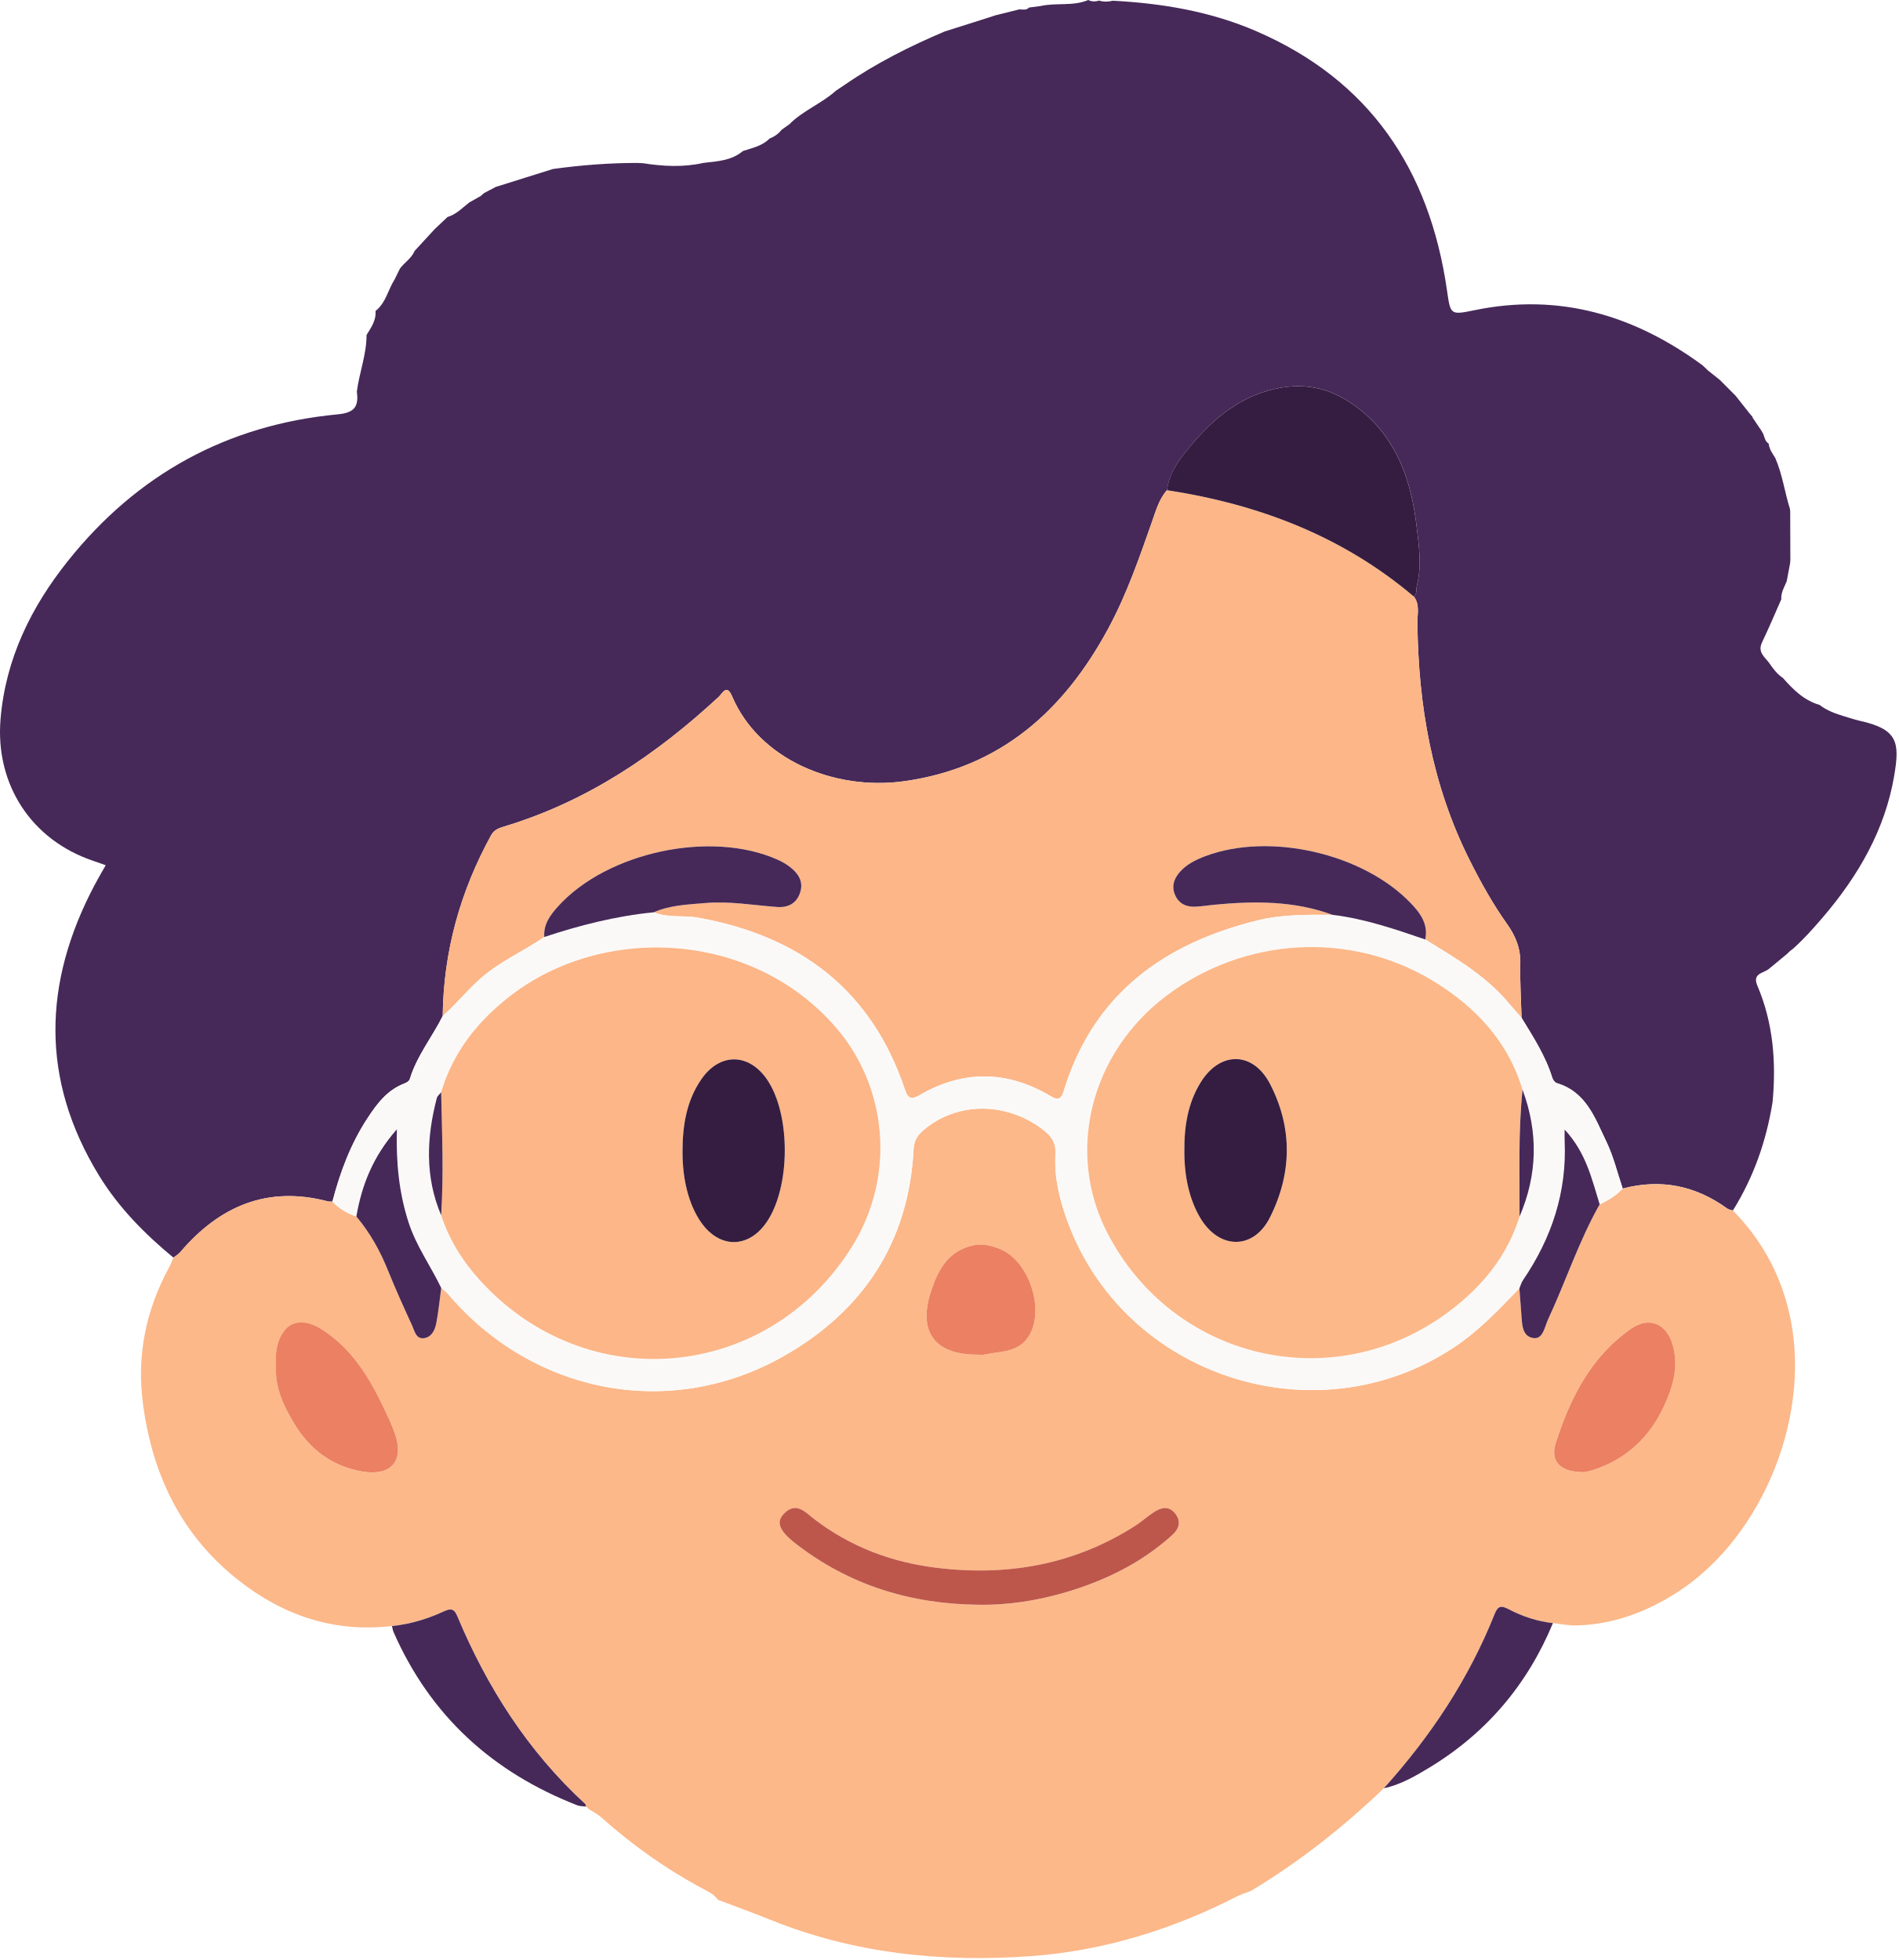
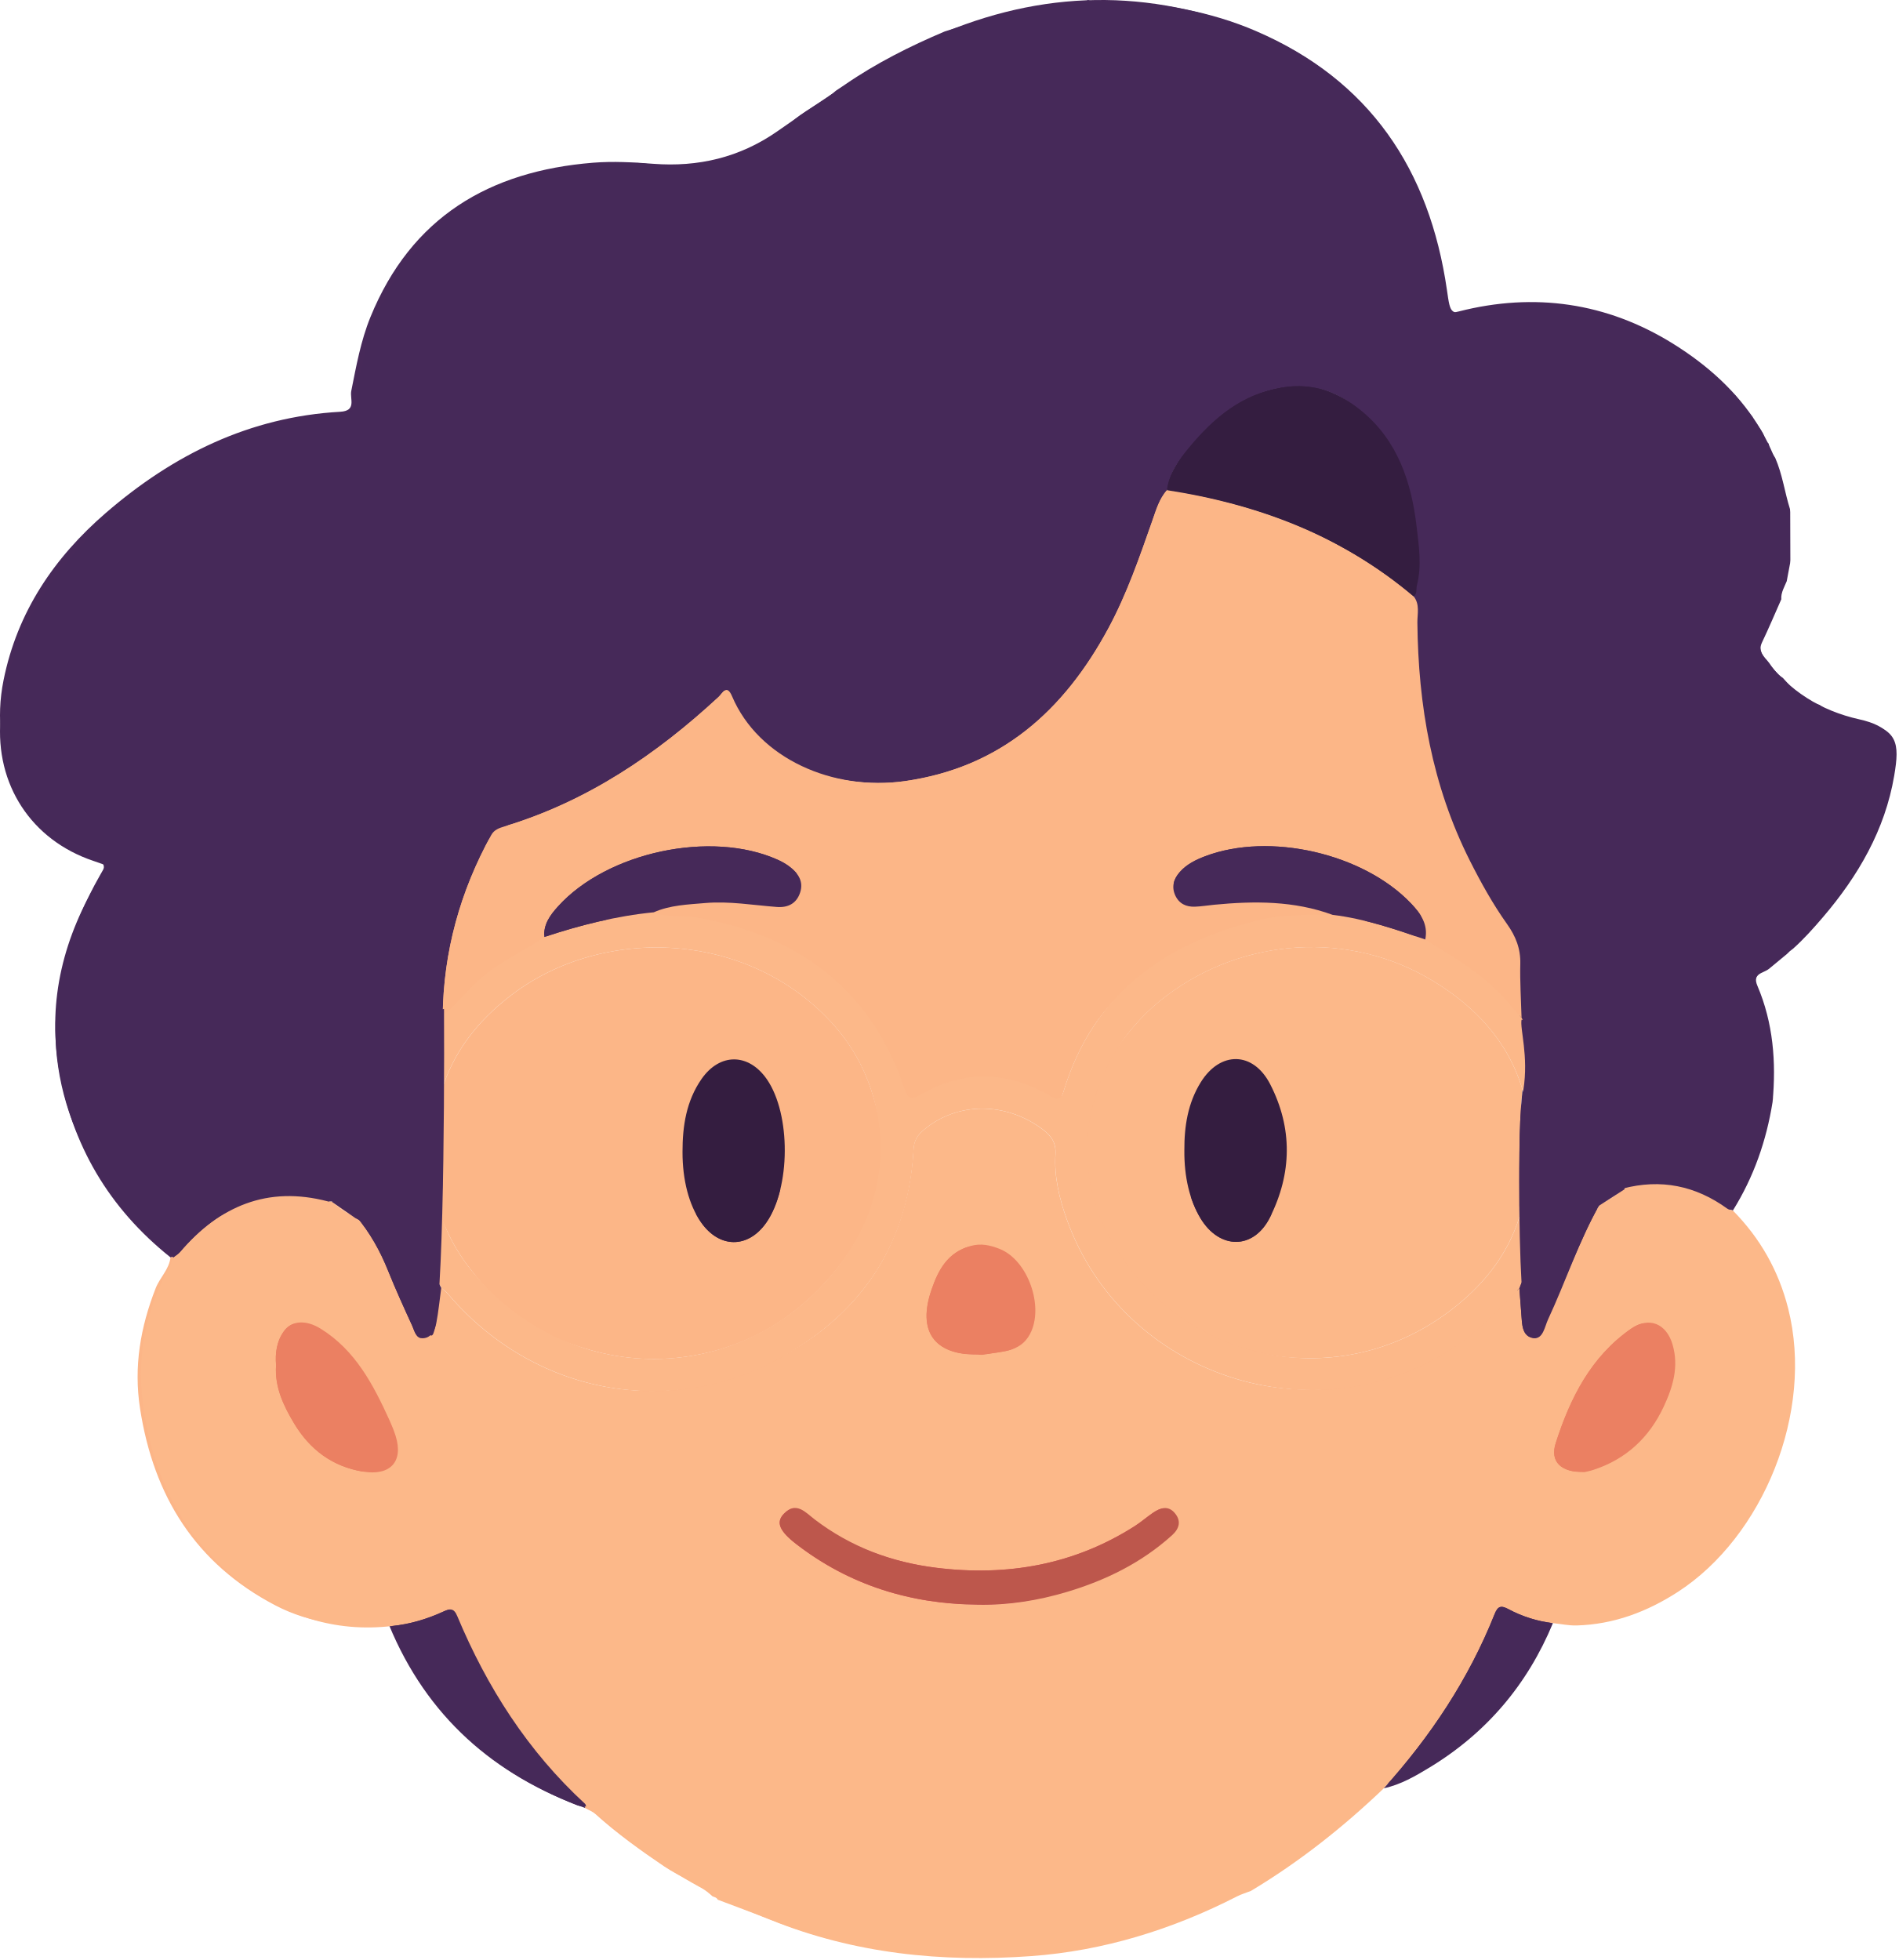
<svg xmlns="http://www.w3.org/2000/svg" width="526" height="543" viewBox="0 0 526 543" fill="none">
+   <path d="M47.25 348.358C30.23 334.788 19.83 317.238 16.27 295.808C13.13 276.878 17.73 259.398 27.55 243.218C29.57 239.888 29.21 238.938 25.57 237.448C6.67 229.718 -3.29 209.638 0.98 188.458C4.78 169.558 14.96 154.498 29.34 142.078C48.02 125.948 69.2 115.488 94.23 114.078C98.83 113.818 96.9 110.578 97.3 108.348C98.69 101.408 99.93 94.438 102.62 87.838C113.9 60.198 135.5 47.388 164.3 45.078C169.84 44.638 175.4 44.948 180.96 45.378C193.41 46.328 204.89 43.648 215.29 36.408C228.51 27.198 241.77 18.008 256.46 11.218C285.65 -2.282 315.51 -3.822 345.49 7.818C375.54 19.488 392.68 42.298 399.08 73.538C399.78 76.938 400.37 80.388 400.58 83.838C400.74 86.558 401.45 86.968 404.09 86.288C425.08 80.918 445.14 83.848 463.4 95.178C483.03 107.358 495.37 124.658 495.83 148.678C496.02 158.458 493.03 167.618 488.47 176.178C487.13 178.698 487.4 180.408 488.98 182.518C495.59 191.358 504.32 196.888 515.03 199.278C523.33 201.128 526.13 204.748 524.56 213.158C520.18 236.608 507.16 254.588 488.43 268.718C486.25 270.368 485.68 271.488 486.74 274.018C490.35 282.638 491.05 291.758 490.84 300.998C490.76 301.798 490.69 302.588 490.61 303.388C490.53 304.068 490.46 304.748 490.38 305.428C488.39 316.258 484.83 326.498 478.88 335.828C478.47 335.858 477.94 336.078 477.67 335.898C468.84 330.068 459.26 328.788 449.08 331.148C447.8 327.508 446.85 323.708 445.18 320.248C441.56 312.748 438.73 304.498 429.93 301.038C429.38 300.818 428.78 300.178 428.61 299.608C426.86 293.878 423.54 288.928 420.79 283.698C421.41 278.578 420.69 273.458 420.82 268.348C420.92 264.708 419.72 261.818 417.68 258.808C408.51 245.308 401.76 230.658 397.35 214.898C392.83 198.728 391.75 182.198 391.56 165.538C391.58 159.578 391.78 153.608 391.6 147.648C391.18 133.878 386.39 121.898 375.66 112.998C370.25 108.508 363.55 105.858 356.37 106.998C339.49 109.688 329.02 120.358 322.45 135.508C320.52 140.108 318.42 144.658 316.69 149.328C312.25 161.348 307.3 173.118 299.94 183.678C287.49 201.568 271.13 213.538 248.99 216.418C228.76 219.048 208.64 209.188 201.49 192.868C199.97 189.408 198.83 191.588 197.49 192.848C181.75 207.648 164.28 219.868 143.88 227.278C138.19 229.348 134.56 232.398 131.95 237.688C124.51 252.768 120.3 268.518 120.88 285.408C116.9 291.748 115.85 300.028 107.99 303.828C105.91 304.828 104.47 307.308 102.95 309.268C97.17 316.698 93.35 325.108 90.93 334.178C74.47 329.548 60.69 333.798 49.52 346.678C48.89 347.408 48.33 348.228 47.25 348.358Z" fill="#472959" />
+   <path d="M381.92 495.028C372.8 503.638 363.42 511.928 352.8 518.708C350.41 520.238 347.28 520.758 345.79 523.598C343.86 523.438 342.32 524.508 340.75 525.338C334.96 528.368 328.94 530.838 322.82 533.078C300.17 541.358 276.86 543.668 252.92 541.268C240.16 539.988 227.82 537.248 215.85 532.728C209.64 530.378 203.52 527.808 197.37 525.348C193.48 521.718 188.38 520.028 184.04 517.098C177.38 512.598 170.89 507.928 164.91 502.538C164.12 501.828 163.03 501.438 162.08 500.898C161.87 499.528 160.76 498.808 159.86 497.988C152.11 490.928 145.6 482.828 139.82 474.118C134.27 465.758 129.71 456.878 125.53 447.778C124.98 446.578 124.87 444.528 122.44 445.728C117.81 448.008 112.78 449.128 107.79 450.318C96.86 450.848 86.18 449.938 76.27 444.748C54.16 433.178 42.54 414.488 38.79 390.198C37 378.578 38.91 367.648 43.12 356.898C44.28 353.938 46.85 351.678 47.23 348.358C48.31 348.228 48.87 347.408 49.5 346.678C60.67 333.798 74.46 329.558 90.91 334.178C92.96 335.948 94.99 337.748 97.71 338.468C102.04 343.608 104.74 349.638 107.34 355.748C109.18 360.068 111.13 364.338 113.08 368.608C113.58 369.708 113.98 371.058 115.61 370.898C116.98 370.768 117.81 369.878 118.41 368.708C119.24 367.088 119.68 365.378 119.83 363.558C120.08 360.678 120.43 357.798 120.74 354.928C122.08 356.508 123.37 358.128 124.76 359.668C147.01 384.408 179.56 392.218 210.07 378.908C236.07 367.558 251.13 347.528 253.12 318.638C253.26 316.588 254.09 315.258 255.54 314.088C266.7 305.098 280.07 306.348 290.42 315.528C291.36 316.368 291.49 317.388 291.52 318.528C292.09 337.788 300.14 353.398 314.07 366.498C335.62 386.768 371.4 390.948 396.99 376.088C405.9 370.918 413.25 364.138 420.04 356.568C420.76 359.418 420.59 362.338 420.71 365.238C420.82 367.758 421.62 370.228 424.23 370.758C426.65 371.248 427.22 368.578 427.98 366.958C432.95 356.448 436.72 345.388 442.66 335.328C445.2 334.558 447.14 332.878 449.06 331.138C459.25 328.778 468.82 330.068 477.65 335.888C477.92 336.068 478.45 335.848 478.86 335.818C479.11 336.948 479.77 337.818 480.6 338.588C491.06 348.328 495.54 360.678 495.88 374.628C496.56 402.718 486.54 425.678 462.59 441.478C452.61 448.068 441.53 450.938 429.51 449.478C425.44 448.568 421.24 447.828 417.7 445.588C414.73 443.708 413.83 444.918 412.69 447.558C406.8 461.278 399.53 474.178 390.02 485.768C387.69 488.608 384.64 490.908 383.26 494.488L383.33 494.428C382.85 494.628 382.38 494.828 381.9 495.018L381.92 495.028ZM270.11 444.488C276.4 444.718 282.59 444.138 288.7 442.668C301.55 439.588 313.41 434.488 323.39 425.578C325.46 423.728 326.76 421.698 324.4 419.208C322.24 416.918 320.13 417.538 317.8 419.258C302.02 430.938 284.3 435.648 264.72 434.598C249.26 433.768 235.43 429.018 223.18 419.628C220.59 417.648 217.9 416.308 215.64 419.408C213.6 422.218 215.42 424.448 217.82 426.418C233.04 438.928 250.61 444.508 270.12 444.488H270.11ZM74.86 377.318C74.97 386.998 78.76 395.218 85.91 401.498C91.08 406.028 97.11 409.108 104.6 407.108C108.69 406.018 109.67 403.598 108.69 399.988C106.85 393.258 104.14 386.848 100.07 381.188C96.38 376.048 92.89 370.608 86.74 367.808C80.58 365.008 75.87 367.368 74.88 373.988C74.72 375.078 74.86 376.208 74.86 377.318ZM463.31 377.008C463.56 372.968 462.38 369.248 458.79 367.388C455.07 365.468 451.44 367.298 448.49 369.838C439.83 377.288 434.73 387.068 430.79 397.548C429.8 400.178 428.94 403.198 430.93 405.458C433.2 408.038 436.57 408.078 439.83 407.338C452.47 404.488 463.36 390.408 463.31 376.998V377.008ZM271.89 375.158C272.68 375.158 274.21 375.238 275.74 375.148C281.56 374.778 286.7 370.198 286.38 364.968C286.02 359.108 284.41 353.498 280.05 349.108C274.6 343.638 265.71 343.758 260.96 349.758C257.94 353.578 256.19 358.098 255.44 363.048C254.6 368.598 257.16 372.888 262.51 374.408C265.37 375.218 268.25 375.248 271.9 375.168L271.89 375.158Z" fill="#FCB587" />
+   <path d="M107.799 450.308C112.789 449.118 117.809 447.998 122.449 445.718C124.879 444.518 124.989 446.568 125.539 447.768C129.719 456.868 134.279 465.748 139.829 474.108C145.609 482.818 152.119 490.918 159.869 497.978C160.769 498.798 161.879 499.518 162.089 500.888C136.739 491.818 118.199 475.428 107.809 450.298L107.799 450.308Z" fill="#472959" />
+   <path d="M391.559 165.528C391.749 182.188 392.829 198.718 397.349 214.888C401.759 230.648 408.499 245.298 417.679 258.798C419.719 261.808 420.919 264.688 420.819 268.338C420.689 273.448 421.409 278.568 420.789 283.688C414.569 276.128 407.469 269.618 398.939 264.698C396.439 263.258 393.529 262.478 391.519 260.218C394.399 257.318 394.349 254.168 392.489 250.738C390.939 247.868 388.759 245.568 386.339 243.478C376.269 234.768 364.549 229.718 351.309 228.708C343.019 228.078 334.909 229.288 328.029 234.558C324.519 237.238 323.349 241.038 324.879 244.038C326.749 247.728 329.989 247.698 333.489 247.108C340.369 245.948 347.279 245.758 354.199 246.818C363.139 248.198 371.759 250.448 379.229 255.868C374.189 256.318 369.369 254.588 364.409 254.388C333.559 253.158 301.319 273.668 294.359 303.038C293.739 305.658 292.789 306.138 290.439 304.638C278.349 296.928 266.179 296.968 254.119 304.708C251.869 306.148 251.099 305.698 250.589 303.188C249.919 299.928 248.769 296.788 247.199 293.828C233.489 268.038 211.529 255.778 182.849 254.368C177.239 254.088 171.859 255.678 166.339 255.888C173.559 251.188 181.599 248.808 190.029 247.478C197.529 246.288 204.969 246.918 212.409 247.958C215.669 248.408 218.649 247.848 220.149 244.548C221.649 241.238 220.549 238.308 218.109 235.838C216.419 234.128 214.279 233.118 212.069 232.248C193.369 224.908 164.089 233.508 152.169 249.768C149.589 253.288 148.889 256.738 151.739 260.408C139.579 266.428 129.249 274.688 120.909 285.428C120.339 268.528 124.539 252.778 131.979 237.698C134.589 232.408 138.219 229.358 143.909 227.288C164.309 219.888 181.779 207.658 197.519 192.858C198.859 191.598 199.999 189.418 201.519 192.878C208.669 209.198 228.789 219.058 249.019 216.428C271.159 213.548 287.509 201.578 299.969 183.688C307.319 173.128 312.279 161.358 316.719 149.338C318.449 144.658 320.549 140.118 322.479 135.518C335.359 137.628 347.919 140.828 359.999 145.868C371.609 150.708 381.869 157.698 391.589 165.548L391.559 165.528Z" fill="#FBB486" />
+   <path d="M166.318 255.878C171.848 255.658 177.218 254.078 182.828 254.358C211.508 255.768 233.478 268.028 247.178 293.818C248.748 296.778 249.898 299.918 250.568 303.178C251.088 305.688 251.848 306.148 254.098 304.698C266.158 296.968 278.328 296.928 290.418 304.628C292.778 306.128 293.718 305.648 294.338 303.028C301.298 273.668 333.538 253.148 364.388 254.378C369.358 254.578 374.178 256.308 379.208 255.858H379.118C379.498 256.778 380.278 256.788 381.098 256.718C384.528 257.978 387.688 260.058 391.498 260.208C393.508 262.458 396.418 263.248 398.918 264.688C407.448 269.598 414.558 276.118 420.768 283.678C423.518 288.908 426.838 293.858 428.588 299.588C428.758 300.158 429.358 300.798 429.908 301.018C438.708 304.478 441.538 312.728 445.158 320.228C446.828 323.678 447.778 327.478 449.058 331.128C447.148 332.858 445.208 334.548 442.658 335.308C438.528 321.878 435.998 316.988 431.828 314.608C432.738 328.978 429.258 342.068 421.128 353.888C420.598 354.658 420.398 355.658 420.038 356.558C413.258 364.128 405.898 370.908 396.988 376.078C371.398 390.948 335.618 386.758 314.068 366.488C300.138 353.378 292.088 337.768 291.518 318.518C291.488 317.378 291.358 316.358 290.418 315.518C280.078 306.338 266.698 305.088 255.538 314.078C254.088 315.248 253.268 316.578 253.118 318.628C251.118 347.508 236.068 367.548 210.068 378.898C179.558 392.208 147.008 384.398 124.758 359.658C123.378 358.118 122.078 356.498 120.738 354.918C118.308 349.218 114.818 344.038 112.948 338.048C110.508 330.228 109.798 322.258 110.298 313.258C103.508 321.098 99.519 329.238 97.698 338.468C94.989 337.748 92.948 335.948 90.898 334.178C93.318 325.108 97.138 316.708 102.918 309.268C104.448 307.308 105.888 304.838 107.958 303.828C115.818 300.028 116.868 291.738 120.848 285.408C129.178 274.678 139.518 266.418 151.678 260.398C156.548 258.898 161.418 257.388 166.288 255.888L166.318 255.878ZM420.928 304.408C418.888 296.578 414.798 289.908 409.338 284.038C386.028 258.988 347.688 256.028 321.188 277.838C304.558 291.528 297.188 309.338 302.278 330.818C308.258 356.038 333.068 375.258 359.218 376.108C378.098 376.728 394.088 370.058 407.318 357.038C413.318 351.138 418.498 344.288 420.308 335.618C424.578 325.288 424.298 314.868 420.928 304.398V304.408ZM121.048 306.168C119.568 308.608 119.538 311.418 119.358 314.078C118.928 320.478 118.468 326.938 121.138 333.068C121.688 334.928 121.998 336.888 122.808 338.628C133.638 361.898 152.008 374.468 177.518 376.008C198.898 377.288 216.828 369.198 230.558 353.028C249.128 331.168 249.078 303.798 228.848 283.058C211.448 265.208 189.658 259.578 165.728 265.468C143.898 270.838 128.248 284.158 121.048 306.168Z" fill="#FBF9F8" />
+   <path d="M391.559 165.528C381.829 157.678 371.579 150.688 359.969 145.848C347.889 140.808 335.329 137.608 322.449 135.498C329.019 120.348 339.489 109.678 356.369 106.988C363.549 105.848 370.249 108.498 375.659 112.988C386.389 121.888 391.179 133.878 391.599 147.638C391.779 153.598 391.589 159.558 391.559 165.528Z" fill="#351E40" />
+   <path d="M490.609 303.368C491.909 304.198 491.409 304.828 490.379 305.408C490.449 304.728 490.529 304.048 490.609 303.368Z" fill="#FBF1EA" />
+   <path d="M383.27 494.488C384.65 490.908 387.7 488.608 390.03 485.768C399.54 474.168 406.81 461.268 412.7 447.558C413.83 444.918 414.74 443.708 417.71 445.588C421.26 447.828 425.45 448.568 429.52 449.478C420.72 468.998 407.58 484.348 387.58 493.078C386.2 493.678 384.71 494.018 383.27 494.488Z" fill="#472959" />
+   <path d="M381.92 495.028C382.4 494.828 382.87 494.628 383.35 494.438C382.87 494.638 382.4 494.838 381.92 495.028Z" fill="#472959" />
+   <path d="M270.109 444.488C250.599 444.508 233.029 438.938 217.809 426.418C215.409 424.448 213.589 422.218 215.629 419.408C217.889 416.308 220.579 417.638 223.169 419.628C235.409 429.018 249.239 433.768 264.709 434.598C284.289 435.648 302.009 430.938 317.789 419.258C320.119 417.538 322.229 416.918 324.389 419.208C326.739 421.698 325.449 423.728 323.379 425.578C313.399 434.488 301.549 439.588 288.689 442.668C282.579 444.128 276.399 444.718 270.099 444.488H270.109Z" fill="#E9485E" />
+   <path d="M74.85 377.318C74.85 376.208 74.71 375.078 74.87 373.988C75.86 367.368 80.57 365.008 86.73 367.808C92.88 370.608 96.37 376.048 100.06 381.188C104.13 386.848 106.84 393.258 108.68 399.988C109.66 403.588 108.68 406.008 104.59 407.108C97.09 409.108 91.06 406.028 85.9 401.498C78.74 395.228 74.96 386.998 74.85 377.318Z" fill="#EA7B5E" />
+   <path d="M463.31 377.008C463.35 390.408 452.46 404.488 439.83 407.348C436.58 408.078 433.2 408.048 430.93 405.468C428.94 403.208 429.8 400.188 430.79 397.558C434.73 387.078 439.83 377.298 448.49 369.848C451.44 367.308 455.07 365.478 458.79 367.398C462.38 369.248 463.55 372.978 463.31 377.018V377.008Z" fill="#EA7B5E" />
+   <path d="M271.879 375.158C268.229 375.248 265.359 375.218 262.489 374.398C257.139 372.878 254.579 368.588 255.419 363.038C256.169 358.098 257.919 353.568 260.939 349.748C265.689 343.748 274.579 343.628 280.029 349.098C284.389 353.478 285.999 359.098 286.359 364.958C286.679 370.188 281.539 374.768 275.719 375.138C274.199 375.238 272.669 375.148 271.869 375.148L271.879 375.158Z" fill="#EA7B5E" />
+   <path d="M97.731 338.468C99.55 329.228 103.54 321.088 110.33 313.258C109.83 322.268 110.54 330.238 112.98 338.048C114.85 344.038 118.34 349.218 120.77 354.918C120.46 357.788 120.1 360.668 119.86 363.548C119.7 365.368 119.26 367.078 118.44 368.698C117.84 369.868 117.01 370.758 115.64 370.888C114 371.048 113.6 369.688 113.11 368.598C111.16 364.328 109.21 360.058 107.37 355.738C104.77 349.638 102.07 343.598 97.74 338.458L97.731 338.468Z" fill="#472959" />
+   <path d="M420.059 356.568C420.419 355.678 420.619 354.678 421.149 353.898C429.279 342.078 432.759 328.978 431.849 314.618C436.029 317.008 438.549 321.888 442.679 335.318C436.739 345.378 432.969 356.448 427.999 366.948C427.229 368.568 426.669 371.238 424.249 370.748C421.639 370.218 420.839 367.748 420.729 365.228C420.609 362.328 420.779 359.408 420.059 356.558V356.568Z" fill="#472959" />
+   <path d="M166.32 255.878C161.45 257.378 156.58 258.888 151.71 260.388C148.86 256.718 149.56 253.268 152.14 249.748C164.07 233.488 193.35 224.898 212.04 232.228C214.25 233.098 216.39 234.108 218.08 235.818C220.52 238.288 221.62 241.218 220.12 244.528C218.62 247.838 215.64 248.398 212.38 247.938C204.94 246.898 197.5 246.268 190 247.458C181.57 248.798 173.53 251.168 166.31 255.868L166.32 255.878Z" fill="#472959" />
+   <path d="M391.509 260.228C387.699 260.088 384.549 257.998 381.109 256.738C380.629 256.038 380.039 255.608 379.139 255.878H379.229C371.759 250.458 363.129 248.208 354.199 246.828C347.279 245.758 340.369 245.958 333.489 247.118C329.989 247.708 326.749 247.738 324.879 244.048C323.349 241.038 324.519 237.248 328.029 234.568C334.919 229.298 343.019 228.088 351.309 228.718C364.549 229.728 376.269 234.768 386.339 243.488C388.759 245.578 390.929 247.878 392.489 250.748C394.349 254.178 394.409 257.328 391.519 260.228H391.509Z" fill="#472959" />
+   <path d="M121.039 306.178C128.239 284.158 143.889 270.838 165.719 265.478C189.649 259.598 211.439 265.228 228.839 283.068C249.069 303.818 249.119 331.188 230.549 353.038C216.819 369.208 198.889 377.298 177.509 376.018C151.999 374.488 133.629 361.908 122.799 338.638C121.989 336.898 121.669 334.938 121.129 333.078C121.419 324.108 121.599 315.138 121.039 306.178ZM189.089 346.268C191.089 346.158 193.459 346.108 195.799 345.888C206.999 344.798 216.939 340.478 225.989 333.938C228.489 332.128 229.459 329.798 227.579 327.158C225.729 324.558 223.299 325.178 220.989 326.738C220.529 327.048 220.069 327.368 219.589 327.638C198.869 339.308 178.219 339.778 157.749 327.048C155.109 325.408 152.569 324.418 150.469 327.368C148.339 330.368 150.199 332.488 152.649 334.318C163.359 342.288 175.389 346.248 189.089 346.278V346.268Z" fill="#FCB587" />
+   <path d="M420.3 335.638C418.5 344.308 413.31 351.158 407.31 357.058C394.08 370.068 378.09 376.738 359.21 376.128C333.06 375.278 308.25 356.058 302.27 330.838C297.18 309.348 304.55 291.538 321.18 277.858C347.67 256.048 386.02 258.998 409.33 284.058C414.79 289.928 418.88 296.608 420.92 304.428C419.93 314.818 420.21 325.238 420.3 335.658V335.638ZM313.44 329.728C313.63 331.898 315.15 333.088 316.73 334.278C330.35 344.518 345.81 347.848 362.4 345.698C372.84 344.348 382.52 340.468 390.95 333.898C393.17 332.168 394.32 330.038 392.53 327.438C390.77 324.868 388.42 324.978 385.98 326.568C385.4 326.948 384.82 327.338 384.23 327.688C370.9 335.688 356.58 338.108 341.36 335.188C334.05 333.778 327.3 330.938 321.23 326.568C319.54 325.348 317.75 324.858 315.8 326.018C314.39 326.858 313.61 328.098 313.44 329.728Z" fill="#FCB587" />
+   <path d="M420.3 335.638C420.21 325.228 419.94 314.808 420.92 304.408C424.28 314.888 424.57 325.308 420.3 335.638Z" fill="#472959" />
+   <path d="M121.039 306.178C121.599 315.148 121.409 324.118 121.129 333.078C118.459 326.948 118.919 320.488 119.349 314.088C119.529 311.418 119.569 308.618 121.039 306.178Z" fill="#4F2C90" />
+   <path d="M379.141 255.878C380.041 255.608 380.641 256.038 381.111 256.738C380.301 256.808 379.521 256.798 379.141 255.878Z" fill="#FBB486" />
+   <path d="M189.089 346.268C175.389 346.238 163.369 342.288 152.649 334.308C150.199 332.488 148.339 330.358 150.469 327.358C152.569 324.408 155.099 325.388 157.749 327.038C178.219 339.768 198.859 339.298 219.589 327.628C220.069 327.358 220.529 327.038 220.989 326.728C223.299 325.158 225.729 324.548 227.579 327.148C229.459 329.788 228.489 332.128 225.989 333.928C216.939 340.468 206.999 344.788 195.799 345.878C193.459 346.108 191.089 346.148 189.089 346.258V346.268Z" fill="#472959" />
+   <path d="M313.439 329.728C313.599 328.098 314.389 326.858 315.799 326.018C317.749 324.858 319.539 325.348 321.229 326.568C327.299 330.928 334.049 333.778 341.359 335.188C356.579 338.118 370.899 335.698 384.229 327.688C384.819 327.328 385.399 326.938 385.979 326.568C388.419 324.988 390.769 324.868 392.529 327.438C394.309 330.038 393.169 332.168 390.949 333.898C382.529 340.468 372.839 344.348 362.399 345.698C345.809 347.848 330.349 344.518 316.729 334.278C315.139 333.088 313.629 331.898 313.439 329.718V329.728Z" fill="#472959" />
  <path d="M48.051 348.42C40.071 341.84 32.861 334.54 27.431 325.67C11.181 299.12 11.901 272.29 26.171 245.25C27.131 243.44 28.171 241.67 29.281 239.7C27.931 239.23 26.901 238.85 25.861 238.5C8.691 232.74 -1.369 217.32 0.151 199.2C1.551 182.52 8.611 168.18 18.841 155.37C38.001 131.39 62.971 117.68 93.561 114.79C98.341 114.34 99.381 112.52 98.851 108.49C99.531 103.22 101.551 98.19 101.541 92.81C102.791 90.75 104.251 88.77 104.021 86.16C106.931 83.88 107.501 80.19 109.381 77.3L109.441 77.16C109.901 76.23 110.351 75.31 110.811 74.38C112.081 72.68 114.021 71.55 114.871 69.5C116.721 67.49 118.571 65.48 120.421 63.47C121.601 62.35 122.791 61.24 123.971 60.12C126.411 59.4 128.101 57.55 130.031 56.07C131.071 55.48 132.111 54.9 133.151 54.31L134.081 53.5C135.161 52.93 136.241 52.36 137.321 51.79C142.601 50.13 147.891 48.47 153.171 46.82C160.911 45.75 168.691 45.14 176.511 45.14L178.141 45.22C183.721 46.09 189.291 46.39 194.861 45.13C198.701 44.68 202.631 44.53 205.801 41.84C208.391 40.97 211.161 40.47 213.181 38.38C214.511 37.87 215.641 37.07 216.531 35.95C217.241 35.44 217.951 34.93 218.671 34.42C222.451 30.61 227.601 28.7 231.561 25.13C232.401 24.57 233.231 24.01 234.071 23.45C242.711 17.5 252.031 12.81 261.671 8.73C265.801 7.42 269.931 6.11 274.061 4.8L275.731 4.25C277.961 3.7 280.191 3.14 282.411 2.59C283.331 2.62 284.291 2.91 285.051 2.09L288.251 1.67C292.601 0.68 297.221 1.8 301.471 0C302.451 0.51 303.451 0.46 304.481 0.17C305.741 0.54 307.001 0.51 308.261 0.2C321.921 0.91 335.291 3.15 347.921 8.6C379.481 22.21 396.001 47.01 400.831 80.35C401.831 87.26 401.691 87.33 408.601 85.91C432.021 81.11 452.751 87.33 471.631 101.2C472.171 101.71 472.711 102.21 473.241 102.72C473.561 102.97 473.881 103.22 474.191 103.47C474.941 104.07 475.701 104.67 476.451 105.27C477.891 106.72 479.331 108.17 480.771 109.61C482.051 111.23 483.331 112.85 484.611 114.47L485.551 115.57L485.461 115.64C486.271 116.84 487.081 118.04 487.891 119.24L488.441 120.18C488.831 121.15 488.941 122.28 489.961 122.9C490.121 124.42 490.981 125.62 491.771 126.85C493.761 131.4 494.381 136.34 495.861 141.04L495.921 141.87C495.931 146.31 495.951 150.75 495.961 155.19C495.941 155.47 495.911 155.76 495.891 156.04C495.681 157.15 495.471 158.27 495.261 159.38C495.161 159.92 495.061 160.47 494.961 161.01C494.301 162.64 493.311 164.17 493.451 166.03C491.681 170.03 489.981 174.06 488.101 178C486.851 180.63 488.781 181.95 490.041 183.59C491.131 185.18 492.251 186.74 493.901 187.82C496.741 191.05 499.751 194.05 504.051 195.29C506.091 196.88 508.481 197.7 510.901 198.45C512.351 198.87 513.781 199.37 515.251 199.7C525.781 202.04 526.291 205.71 524.721 214.95C522.191 229.86 514.771 242.67 504.971 254.12C502.361 257.17 499.711 260.15 496.721 262.82C496.411 263.06 496.091 263.31 495.781 263.55L495.011 264.3C493.321 265.7 491.621 267.1 489.931 268.5L489.961 268.46C488.451 269.67 485.361 269.64 486.821 273.07C491.221 283.39 492.061 294.22 491.041 305.27C489.331 316.01 485.821 326.09 480.051 335.34C479.541 335.18 478.931 335.14 478.521 334.84C469.721 328.45 460.081 326.49 449.521 329.27C448.051 324.94 446.991 320.42 445.021 316.33C441.881 309.8 439.421 302.49 431.271 300.07C430.741 299.91 430.191 299.16 430.011 298.57C428.161 292.53 424.751 287.3 421.511 281.98C421.371 277 421.041 272.02 421.161 267.04C421.271 262.81 419.901 259.38 417.471 255.96C413.541 250.43 410.231 244.48 407.181 238.41C396.741 217.65 392.881 195.45 392.651 172.44C392.631 170.02 393.361 167.42 391.631 165.22C392.671 164.41 392.261 163.2 392.521 162.17C393.911 156.67 393.061 151.17 392.421 145.74C390.981 133.49 387.171 122.11 377.341 113.96C371.031 108.72 363.821 105.91 355.091 107.36C344.041 109.19 336.281 115.75 329.561 123.83C326.711 127.25 323.891 131.03 323.281 135.79C321.101 138.25 320.241 141.37 319.191 144.35C315.651 154.43 312.171 164.54 307.091 173.98C294.791 196.84 277.191 212.69 250.511 216.42C230.931 219.16 210.181 210.27 202.801 192.88C201.311 189.37 200.131 192.09 199.091 193.06C181.781 209.09 162.611 222.04 139.771 228.94C138.311 229.38 136.911 229.82 136.071 231.36C127.481 246.97 122.851 263.62 122.641 281.47C119.691 287.37 115.431 292.58 113.491 299.02C113.331 299.54 112.521 299.99 111.911 300.22C107.251 302.02 104.461 305.74 101.851 309.71C97.161 316.84 94.221 324.69 92.091 332.88C91.681 332.87 91.241 332.93 90.851 332.83C74.091 328.42 60.811 334.13 49.941 346.88C49.431 347.48 48.691 347.9 48.061 348.4L48.051 348.42Z" fill="#462959" />
  <path d="M480.041 335.36C487.601 343.03 492.711 352.03 495.361 362.52C502.621 391.25 488.361 425.77 464.821 441.01C456.311 446.52 447.031 450.03 436.771 450.32C434.581 450.38 432.381 449.9 430.191 449.67C425.861 449.19 421.761 447.85 417.941 445.83C415.851 444.73 414.951 444.87 414.031 447.18C406.851 465.19 396.291 481.07 383.351 495.43C372.081 506.2 359.921 515.83 346.531 523.86C345.251 524.36 343.921 524.75 342.701 525.37C324.761 534.55 305.721 540.46 285.691 541.92C261.051 543.71 236.761 541.28 213.541 531.91C208.681 529.95 203.741 528.17 198.841 526.3C198.061 525.1 196.901 524.42 195.651 523.76C185.081 518.21 175.421 511.38 166.511 503.44C165.501 502.54 164.221 501.92 163.071 501.18C162.811 500.92 162.551 500.66 162.291 500.4L162.371 500.48C162.281 500.23 162.271 499.89 162.091 499.73C146.231 485.13 134.921 467.43 126.661 447.67C125.741 445.47 124.691 445.62 122.901 446.44C118.361 448.53 113.601 449.96 108.601 450.47C92.591 452.35 78.451 447.57 66.031 437.77C50.321 425.38 42.251 408.75 39.621 389.06C37.811 375.46 40.411 362.95 46.871 351.05C47.331 350.2 47.661 349.29 48.051 348.41C48.681 347.91 49.421 347.49 49.931 346.89C60.801 334.14 74.081 328.43 90.841 332.84C91.231 332.94 91.671 332.88 92.081 332.89C93.941 334.84 96.161 336.2 98.721 337.02C102.501 341.52 105.311 346.57 107.501 352.02C109.571 357.17 111.871 362.22 114.181 367.26C114.831 368.69 115.201 370.89 117.241 370.75C119.441 370.6 120.461 368.59 120.841 366.66C121.471 363.41 121.791 360.1 122.231 356.82C122.851 357.37 123.551 357.85 124.081 358.47C147.581 386.17 185.631 393.61 217.131 375.69C239.071 363.21 251.771 344.14 253.071 318.37C253.191 316.01 254.151 314.51 255.811 313.1C265.111 305.2 278.661 305.18 288.881 312.93C291.291 314.76 292.571 316.63 292.371 319.83C291.991 326.01 293.441 332.03 295.491 337.78C311.001 381.26 364.271 398.8 402.751 373.3C409.671 368.72 415.241 362.8 420.901 356.91C421.081 359.26 421.241 361.6 421.431 363.95C421.661 366.71 421.521 370.29 424.861 370.71C427.471 371.04 427.911 367.52 428.851 365.51C433.771 354.96 437.361 343.82 443.141 333.65C445.511 332.56 447.731 331.24 449.511 329.29C460.071 326.51 469.711 328.47 478.511 334.86C478.921 335.16 479.521 335.2 480.041 335.36ZM270.921 444.59C279.341 444.74 287.561 443.43 295.561 441.04C306.301 437.83 316.231 432.96 324.661 425.36C326.731 423.49 327.291 421.35 325.421 419.16C323.591 417.01 321.421 417.75 319.441 419.09C317.721 420.26 316.151 421.65 314.401 422.77C297.521 433.56 278.941 436.77 259.361 434.34C247.081 432.82 235.681 428.56 225.701 420.96C223.151 419.02 220.591 415.82 217.141 419.4C214.851 421.78 215.991 424.22 220.561 427.76C235.401 439.24 252.341 444.38 270.931 444.59H270.921ZM76.481 378.21C76.051 384.29 78.551 389.46 81.471 394.34C85.791 401.54 92.021 406.29 100.551 407.7C108.091 408.95 111.821 404.96 109.601 397.83C109.151 396.38 108.581 394.95 107.941 393.57C103.431 383.67 98.481 374.09 88.791 368.09C84.781 365.61 80.831 365.81 78.681 368.77C76.641 371.58 76.191 374.89 76.481 378.22V378.21ZM438.941 407.83C439.251 407.76 440.331 407.56 441.371 407.22C450.451 404.27 456.861 398.26 460.861 389.72C463.411 384.27 465.121 378.62 463.311 372.47C461.601 366.66 456.771 364.68 451.851 368.1C440.701 375.85 434.961 387.34 430.971 399.76C429.301 404.94 432.381 407.94 438.931 407.83H438.941ZM270.641 375.3C271.331 375.3 272.051 375.42 272.721 375.28C277.321 374.29 282.551 374.82 285.331 369.57C289.301 362.1 284.791 349.09 276.861 345.99C274.331 345 271.781 344.38 268.821 345.21C262.481 347 259.931 351.81 258.031 357.35C254.121 368.77 258.711 375.3 270.631 375.3H270.641Z" fill="#FCB889" />
-   <path d="M108.591 450.48C113.591 449.97 118.351 448.54 122.891 446.45C124.681 445.63 125.731 445.48 126.651 447.68C134.911 467.44 146.211 485.15 162.081 499.74C162.251 499.9 162.271 500.23 162.361 500.49C161.551 500.38 160.681 500.43 159.941 500.15C136.471 491.02 119.181 475.32 109.001 452.1C108.781 451.6 108.731 451.03 108.601 450.49L108.591 450.48Z" fill="#462959" />
+   <path d="M108.59 450.48C113.59 449.97 118.35 448.54 122.89 446.45C124.68 445.63 125.73 445.48 126.65 447.68C134.91 467.44 146.21 485.15 162.08 499.74C162.25 499.9 162.27 500.23 162.36 500.49C161.55 500.38 160.68 500.43 159.94 500.15C136.47 491.02 119.18 475.32 109 452.1C108.78 451.6 108.73 451.03 108.6 450.49L108.59 450.48Z" fill="#462959" />
  <path d="M122.631 281.48C122.841 263.63 127.471 246.98 136.061 231.37C136.901 229.84 138.301 229.39 139.761 228.95C162.601 222.06 181.761 209.11 199.081 193.07C200.131 192.1 201.311 189.38 202.791 192.89C210.171 210.28 230.921 219.17 250.501 216.43C277.181 212.69 294.781 196.85 307.081 173.99C312.161 164.55 315.641 154.44 319.181 144.36C320.231 141.38 321.091 138.26 323.271 135.8C348.611 139.68 371.831 148.48 391.621 165.23C393.361 167.43 392.621 170.03 392.641 172.45C392.861 195.46 396.721 217.66 407.171 238.42C410.231 244.49 413.531 250.44 417.461 255.97C419.891 259.38 421.261 262.82 421.151 267.05C421.031 272.02 421.361 277.01 421.501 281.99C420.331 280.64 419.131 279.32 417.991 277.95C411.601 270.3 403.141 265.39 394.821 260.28C395.691 256.1 393.551 253.09 390.891 250.3C377.681 236.42 351.661 230.44 333.831 237.22C331.231 238.21 328.731 239.44 326.841 241.57C325.161 243.47 324.451 245.64 325.581 248.09C326.641 250.38 328.601 251.27 331.001 251.19C332.791 251.13 334.581 250.82 336.371 250.65C347.471 249.58 358.471 249.53 369.141 253.45C362.191 253.4 355.181 253.31 348.431 254.97C322.361 261.39 302.851 275.44 294.661 302.26C294.071 304.2 293.321 305.04 291.131 303.73C279.141 296.58 266.981 296.32 254.841 303.34C252.651 304.6 251.601 304.6 250.701 301.91C241.441 274.25 221.601 259.33 193.441 254.24C189.331 253.5 185.081 254.37 181.111 252.74C185.641 250.73 190.501 250.6 195.321 250.18C202.011 249.59 208.601 250.77 215.231 251.27C218.301 251.5 220.701 250.3 221.681 247.17C222.601 244.22 221.171 242.05 218.991 240.31C217.921 239.45 216.691 238.75 215.431 238.18C196.981 229.9 168.191 236.04 154.581 251.12C152.401 253.53 150.511 256.08 150.781 259.59C145.011 263.55 138.511 266.33 133.161 271.03C129.421 274.32 126.351 278.22 122.631 281.48Z" fill="#FCB687" />
-   <path d="M122.631 281.48C126.361 278.22 129.421 274.32 133.161 271.03C138.511 266.33 145.011 263.54 150.781 259.58C160.661 256.3 170.721 253.76 181.111 252.73C185.071 254.36 189.331 253.49 193.441 254.23C221.601 259.31 241.441 274.24 250.701 301.9C251.601 304.59 252.651 304.59 254.841 303.33C266.991 296.31 279.151 296.57 291.131 303.72C293.331 305.03 294.071 304.19 294.661 302.25C302.851 275.43 322.361 261.38 348.431 254.96C355.181 253.3 362.191 253.39 369.141 253.44C378.021 254.51 386.421 257.39 394.821 260.27C403.141 265.38 411.601 270.29 417.991 277.94C419.131 279.31 420.331 280.63 421.501 281.98C424.731 287.3 428.151 292.53 430.001 298.57C430.181 299.16 430.731 299.92 431.261 300.07C439.401 302.49 441.871 309.81 445.011 316.33C446.981 320.42 448.041 324.94 449.511 329.27C447.731 331.22 445.511 332.54 443.151 333.63C440.961 326.65 439.431 319.35 433.441 312.92C433.441 314.66 433.411 315.29 433.441 315.92C434.111 330.18 429.861 342.97 421.901 354.65C421.451 355.31 421.241 356.14 420.921 356.89C415.251 362.78 409.691 368.69 402.771 373.28C364.291 398.78 311.011 381.24 295.511 337.76C293.461 332.01 292.011 325.99 292.391 319.81C292.591 316.61 291.311 314.74 288.901 312.91C278.671 305.17 265.121 305.18 255.831 313.08C254.171 314.49 253.211 315.99 253.091 318.35C251.791 344.12 239.101 363.2 217.151 375.67C185.641 393.59 147.601 386.15 124.101 358.45C123.571 357.82 122.871 357.35 122.251 356.8C119.321 350.7 115.301 345.17 113.191 338.61C110.591 330.51 109.711 322.23 109.961 312.84C103.351 320.33 100.231 328.29 98.741 337C96.181 336.18 93.961 334.82 92.101 332.87C94.231 324.67 97.171 316.82 101.861 309.7C104.471 305.73 107.271 302.01 111.921 300.21C112.531 299.98 113.341 299.53 113.501 299.01C115.441 292.57 119.701 287.36 122.651 281.46L122.631 281.48ZM420.941 337.03C425.941 325.43 426.151 313.72 421.781 301.9C417.731 288.37 408.591 278.82 396.951 271.74C373.941 257.77 344.511 259.67 323.011 275.97C302.131 291.8 295.291 319.1 306.651 341.32C324.841 376.9 369.551 387.3 401.481 363.31C410.541 356.5 417.531 348.06 420.961 337.04L420.941 337.03ZM122.201 336.68C124.421 343.52 128.221 349.5 133.001 354.75C162.541 387.21 212.641 382.65 235.931 345.46C248.161 325.93 245.961 301.11 231.291 284.35C207.971 257.71 167.091 256.11 141.521 275.76C132.411 282.76 125.511 291.39 122.191 302.58C121.771 303.12 121.131 303.6 120.981 304.2C118.131 315.14 117.661 326 122.191 336.66L122.201 336.68Z" fill="#FBF9F8" />
+   <path d="M122.632 281.48C126.362 278.22 129.422 274.32 133.162 271.03C138.512 266.33 145.012 263.54 150.782 259.58C160.662 256.3 170.722 253.76 181.112 252.73C185.072 254.36 189.332 253.49 193.442 254.23C221.602 259.31 241.442 274.24 250.702 301.9C251.602 304.59 252.652 304.59 254.842 303.33C266.992 296.31 279.152 296.57 291.132 303.72C293.332 305.03 294.072 304.19 294.662 302.25C302.852 275.43 322.362 261.38 348.432 254.96C355.182 253.3 362.192 253.39 369.142 253.44C378.022 254.51 386.422 257.39 394.822 260.27C403.142 265.38 411.602 270.29 417.992 277.94C419.132 279.31 420.332 280.63 421.502 281.98C424.732 287.3 428.152 292.53 430.002 298.57C430.182 299.16 430.732 299.92 431.262 300.07C439.402 302.49 441.872 309.81 445.012 316.33C446.982 320.42 448.042 324.94 449.512 329.27C447.732 331.22 445.512 332.54 443.152 333.63C440.962 326.65 439.432 319.35 433.442 312.92C433.442 314.66 433.412 315.29 433.442 315.92C434.112 330.18 429.862 342.97 421.902 354.65C421.452 355.31 421.242 356.14 420.922 356.89C415.252 362.78 409.692 368.69 402.772 373.28C364.292 398.78 311.012 381.24 295.512 337.76C293.462 332.01 292.012 325.99 292.392 319.81C292.592 316.61 291.312 314.74 288.902 312.91C278.672 305.17 265.122 305.18 255.832 313.08C254.172 314.49 253.212 315.99 253.092 318.35C251.792 344.12 239.102 363.2 217.152 375.67C185.642 393.59 147.602 386.15 124.102 358.45C123.572 357.82 122.872 357.35 122.252 356.8C119.322 350.7 115.302 345.17 113.192 338.61C110.592 330.51 109.712 322.23 109.962 312.84C103.352 320.33 100.232 328.29 98.742 337C96.182 336.18 93.962 334.82 92.102 332.87C94.232 324.67 97.172 316.82 101.862 309.7C104.472 305.73 107.272 302.01 111.922 300.21C112.532 299.98 113.342 299.53 113.502 299.01C115.442 292.57 119.702 287.36 122.652 281.46L122.632 281.48ZM420.942 337.03C425.942 325.43 426.152 313.72 421.782 301.9C417.732 288.37 408.592 278.82 396.952 271.74C373.942 257.77 344.512 259.67 323.012 275.97C302.132 291.8 295.292 319.1 306.652 341.32C324.842 376.9 369.552 387.3 401.482 363.31C410.542 356.5 417.532 348.06 420.962 337.04L420.942 337.03ZM122.202 336.68C124.422 343.52 128.222 349.5 133.002 354.75C162.542 387.21 212.642 382.65 235.932 345.46C248.162 325.93 245.962 301.11 231.292 284.35C207.972 257.71 167.092 256.11 141.522 275.76C132.412 282.76 125.512 291.39 122.192 302.58C121.772 303.12 121.132 303.6 120.982 304.2C118.132 315.14 117.662 326 122.192 336.66L122.202 336.68Z" fill="#FCB889" />
  <path d="M391.621 165.23C371.831 148.48 348.611 139.68 323.271 135.8C323.871 131.04 326.701 127.26 329.551 123.84C336.271 115.76 344.031 109.21 355.081 107.37C363.811 105.92 371.031 108.73 377.331 113.97C387.161 122.13 390.971 133.51 392.411 145.75C393.051 151.19 393.901 156.69 392.511 162.18C392.251 163.21 392.661 164.42 391.621 165.23Z" fill="#341D40" />
-   <path d="M383.351 495.43C396.291 481.07 406.851 465.19 414.031 447.18C414.951 444.86 415.851 444.73 417.941 445.83C421.761 447.84 425.861 449.18 430.191 449.67C423.141 466.67 411.821 480.05 396.101 489.61C392.111 492.04 388.021 494.42 383.351 495.43Z" fill="#462959" />
+   <path d="M383.352 495.43C396.292 481.07 406.852 465.19 414.032 447.18C414.952 444.86 415.852 444.73 417.942 445.83C421.762 447.84 425.862 449.18 430.192 449.67C423.142 466.67 411.822 480.05 396.102 489.61C392.112 492.04 388.022 494.42 383.352 495.43Z" fill="#462959" />
  <path d="M270.921 444.58C252.331 444.37 235.391 439.23 220.551 427.75C215.981 424.21 214.841 421.77 217.131 419.39C220.581 415.81 223.141 419.01 225.691 420.95C235.671 428.56 247.071 432.82 259.351 434.33C278.931 436.75 297.511 433.55 314.391 422.76C316.141 421.64 317.711 420.24 319.431 419.08C321.411 417.74 323.581 417 325.411 419.15C327.291 421.35 326.731 423.48 324.651 425.35C316.231 432.95 306.301 437.82 295.551 441.03C287.551 443.42 279.331 444.73 270.911 444.58H270.921Z" fill="#BD574C" />
-   <path d="M76.481 378.21C76.201 374.88 76.641 371.57 78.681 368.76C80.831 365.81 84.781 365.6 88.791 368.08C98.481 374.08 103.431 383.66 107.941 393.56C108.571 394.95 109.141 396.37 109.601 397.82C111.821 404.95 108.091 408.94 100.551 407.69C92.021 406.28 85.791 401.53 81.471 394.33C78.551 389.45 76.041 384.28 76.481 378.2V378.21Z" fill="#EB8062" />
-   <path d="M438.941 407.83C432.381 407.94 429.311 404.95 430.981 399.76C434.971 387.34 440.711 375.85 451.861 368.1C456.781 364.68 461.611 366.66 463.321 372.47C465.131 378.62 463.421 384.27 460.871 389.72C456.871 398.26 450.461 404.27 441.381 407.22C440.341 407.56 439.251 407.75 438.951 407.83H438.941Z" fill="#EB8062" />
+   <path d="M76.48 378.21C76.2 374.88 76.64 371.57 78.68 368.76C80.83 365.81 84.78 365.6 88.79 368.08C98.48 374.08 103.43 383.66 107.94 393.56C108.57 394.95 109.14 396.37 109.6 397.82C111.82 404.95 108.09 408.94 100.55 407.69C92.02 406.28 85.79 401.53 81.47 394.33C78.55 389.45 76.04 384.28 76.48 378.2V378.21Z" fill="#EB8062" />
+   <path d="M438.942 407.83C432.382 407.94 429.312 404.95 430.982 399.76C434.972 387.34 440.712 375.85 451.862 368.1C456.782 364.68 461.612 366.66 463.322 372.47C465.132 378.62 463.422 384.27 460.872 389.72C456.872 398.26 450.462 404.27 441.382 407.22C440.342 407.56 439.252 407.75 438.952 407.83H438.942Z" fill="#EB8062" />
  <path d="M270.641 375.29C258.721 375.29 254.131 368.76 258.041 357.34C259.941 351.8 262.491 346.99 268.831 345.2C271.791 344.36 274.341 344.99 276.871 345.98C284.791 349.07 289.311 362.09 285.341 369.56C282.551 374.81 277.331 374.28 272.731 375.27C272.071 375.41 271.351 375.29 270.651 375.29H270.641Z" fill="#EB8062" />
  <path d="M98.721 337.02C100.211 328.31 103.341 320.36 109.941 312.86C109.691 322.24 110.561 330.52 113.171 338.63C115.281 345.19 119.301 350.72 122.231 356.82C121.781 360.1 121.471 363.41 120.841 366.66C120.461 368.6 119.451 370.6 117.241 370.75C115.201 370.89 114.831 368.69 114.181 367.26C111.871 362.22 109.571 357.16 107.501 352.02C105.311 346.56 102.501 341.52 98.721 337.02Z" fill="#462959" />
-   <path d="M420.911 356.91C421.231 356.16 421.441 355.33 421.891 354.67C429.861 342.98 434.101 330.19 433.431 315.94C433.401 315.31 433.431 314.67 433.431 312.94C439.421 319.37 440.951 326.67 443.141 333.65C437.371 343.82 433.771 354.96 428.851 365.51C427.911 367.52 427.471 371.03 424.861 370.71C421.521 370.29 421.661 366.71 421.431 363.95C421.241 361.61 421.081 359.26 420.901 356.91H420.911Z" fill="#462959" />
-   <path d="M394.831 260.28C386.431 257.4 378.031 254.52 369.151 253.45C358.481 249.53 347.471 249.58 336.371 250.65C334.581 250.82 332.801 251.13 331.001 251.19C328.611 251.27 326.641 250.38 325.581 248.09C324.451 245.64 325.161 243.47 326.841 241.57C328.731 239.43 331.231 238.21 333.831 237.22C351.661 230.45 377.681 236.42 390.891 250.3C393.551 253.09 395.691 256.1 394.821 260.28H394.831Z" fill="#462959" />
-   <path d="M181.111 252.74C170.721 253.76 160.661 256.31 150.781 259.59C150.511 256.08 152.401 253.53 154.581 251.12C168.191 236.04 196.981 229.9 215.431 238.18C216.681 238.74 217.921 239.45 218.991 240.31C221.171 242.05 222.601 244.23 221.681 247.17C220.701 250.3 218.301 251.5 215.231 251.27C208.601 250.77 202.011 249.6 195.321 250.18C190.501 250.6 185.641 250.74 181.111 252.74Z" fill="#462959" />
+   <path d="M420.91 356.91C421.23 356.16 421.44 355.33 421.89 354.67C429.86 342.98 434.1 330.19 433.43 315.94C433.4 315.31 433.43 314.67 433.43 312.94C439.42 319.37 440.95 326.67 443.14 333.65C437.37 343.82 433.77 354.96 428.85 365.51C427.91 367.52 427.47 371.03 424.86 370.71C421.52 370.29 421.66 366.71 421.43 363.95C421.24 361.61 421.08 359.26 420.9 356.91H420.91Z" fill="#462959" />
+   <path d="M394.83 260.28C386.43 257.4 378.03 254.52 369.15 253.45C358.48 249.53 347.47 249.58 336.37 250.65C334.58 250.82 332.8 251.13 331 251.19C328.61 251.27 326.64 250.38 325.58 248.09C324.45 245.64 325.16 243.47 326.84 241.57C328.73 239.43 331.23 238.21 333.83 237.22C351.66 230.45 377.68 236.42 390.89 250.3C393.55 253.09 395.69 256.1 394.82 260.28H394.83Z" fill="#462959" />
+   <path d="M181.112 252.74C170.722 253.76 160.662 256.31 150.782 259.59C150.512 256.08 152.402 253.53 154.582 251.12C168.192 236.04 196.982 229.9 215.432 238.18C216.682 238.74 217.922 239.45 218.992 240.31C221.172 242.05 222.602 244.23 221.682 247.17C220.702 250.3 218.302 251.5 215.232 251.27C208.602 250.77 202.012 249.6 195.322 250.18C190.502 250.6 185.642 250.74 181.112 252.74Z" fill="#462959" />
  <path d="M122.211 302.59C125.531 291.4 132.431 282.77 141.541 275.77C167.111 256.11 207.981 257.72 231.311 284.36C245.981 301.11 248.181 325.94 235.951 345.47C212.651 382.66 162.561 387.22 133.021 354.76C128.241 349.51 124.451 343.54 122.221 336.69C122.941 325.33 122.461 313.96 122.221 302.6L122.211 302.59ZM189.081 319.14C189.051 326.9 190.851 333.8 194.151 338.56C199.221 345.89 207.191 345.97 212.261 338.75C219.031 329.1 219.131 308.7 212.441 299.02C207.401 291.71 199.401 291.65 194.331 298.95C190.121 305.02 189.051 311.95 189.071 319.14H189.081Z" fill="#FCB687" />
  <path d="M420.941 337.03C417.511 348.06 410.521 356.49 401.461 363.3C369.531 387.29 324.821 376.9 306.631 341.31C295.271 319.1 302.111 291.8 322.991 275.96C344.491 259.66 373.931 257.76 396.931 271.73C408.581 278.8 417.711 288.36 421.761 301.89C420.531 313.58 420.981 325.31 420.921 337.02L420.941 337.03ZM328.091 318.67C328.011 326 329.541 332.49 332.541 337.48C337.791 346.23 347.281 346.32 351.821 337.23C357.891 325.1 358.121 312.55 351.861 300.37C347.151 291.22 338.001 291.12 332.601 299.88C329.061 305.62 328.051 312.04 328.091 318.67Z" fill="#FCB889" />
  <path d="M420.941 337.03C421.001 325.31 420.551 313.59 421.781 301.9C426.151 313.72 425.941 325.43 420.941 337.03Z" fill="#462959" />
-   <path d="M122.211 302.59C122.451 313.95 122.931 325.32 122.211 336.68C117.681 326.01 118.151 315.15 121.001 304.22C121.161 303.61 121.801 303.13 122.211 302.6V302.59Z" fill="#462959" />
-   <path d="M189.071 319.13C189.061 311.94 190.121 305.01 194.331 298.94C199.401 291.64 207.391 291.7 212.441 299.01C219.131 308.7 219.031 329.09 212.261 338.74C207.191 345.96 199.221 345.88 194.151 338.55C190.851 333.79 189.051 326.89 189.071 319.13Z" fill="#341D40" />
+   <path d="M122.212 302.59C122.452 313.95 122.932 325.32 122.212 336.68C117.682 326.01 118.152 315.15 121.002 304.22C121.162 303.61 121.802 303.13 122.212 302.6V302.59Z" fill="#462959" />
+   <path d="M189.07 319.13C189.06 311.94 190.12 305.01 194.33 298.94C199.4 291.64 207.391 291.7 212.441 299.01C219.131 308.7 219.03 329.09 212.26 338.74C207.19 345.96 199.22 345.88 194.15 338.55C190.85 333.79 189.05 326.89 189.07 319.13Z" fill="#341D40" />
  <path d="M328.091 318.67C328.051 312.04 329.051 305.62 332.601 299.88C338.001 291.12 347.161 291.23 351.861 300.37C358.121 312.54 357.891 325.1 351.821 337.23C347.271 346.32 337.791 346.24 332.541 337.48C329.551 332.49 328.011 326 328.091 318.67Z" fill="#341D40" />
+   <path d="M422 302C420.44 311.878 420.667 341.5 421.5 355.5L432.001 348L443.001 334L450.001 329.5L452.501 307.5L442.001 283.5L421.5 282.5C421 285 423.5 292.5 422 302Z" fill="#462959" />
+   <path d="M119.5 370C122.7 370.4 123.167 309.833 123 279.5C114.833 281.667 98.1 286 96.5 286C94.9 286 92.833 317.333 92 333L98.5 337.5L107 342C109.833 351.167 116.3 369.6 119.5 370Z" fill="#462959" />
</svg>
